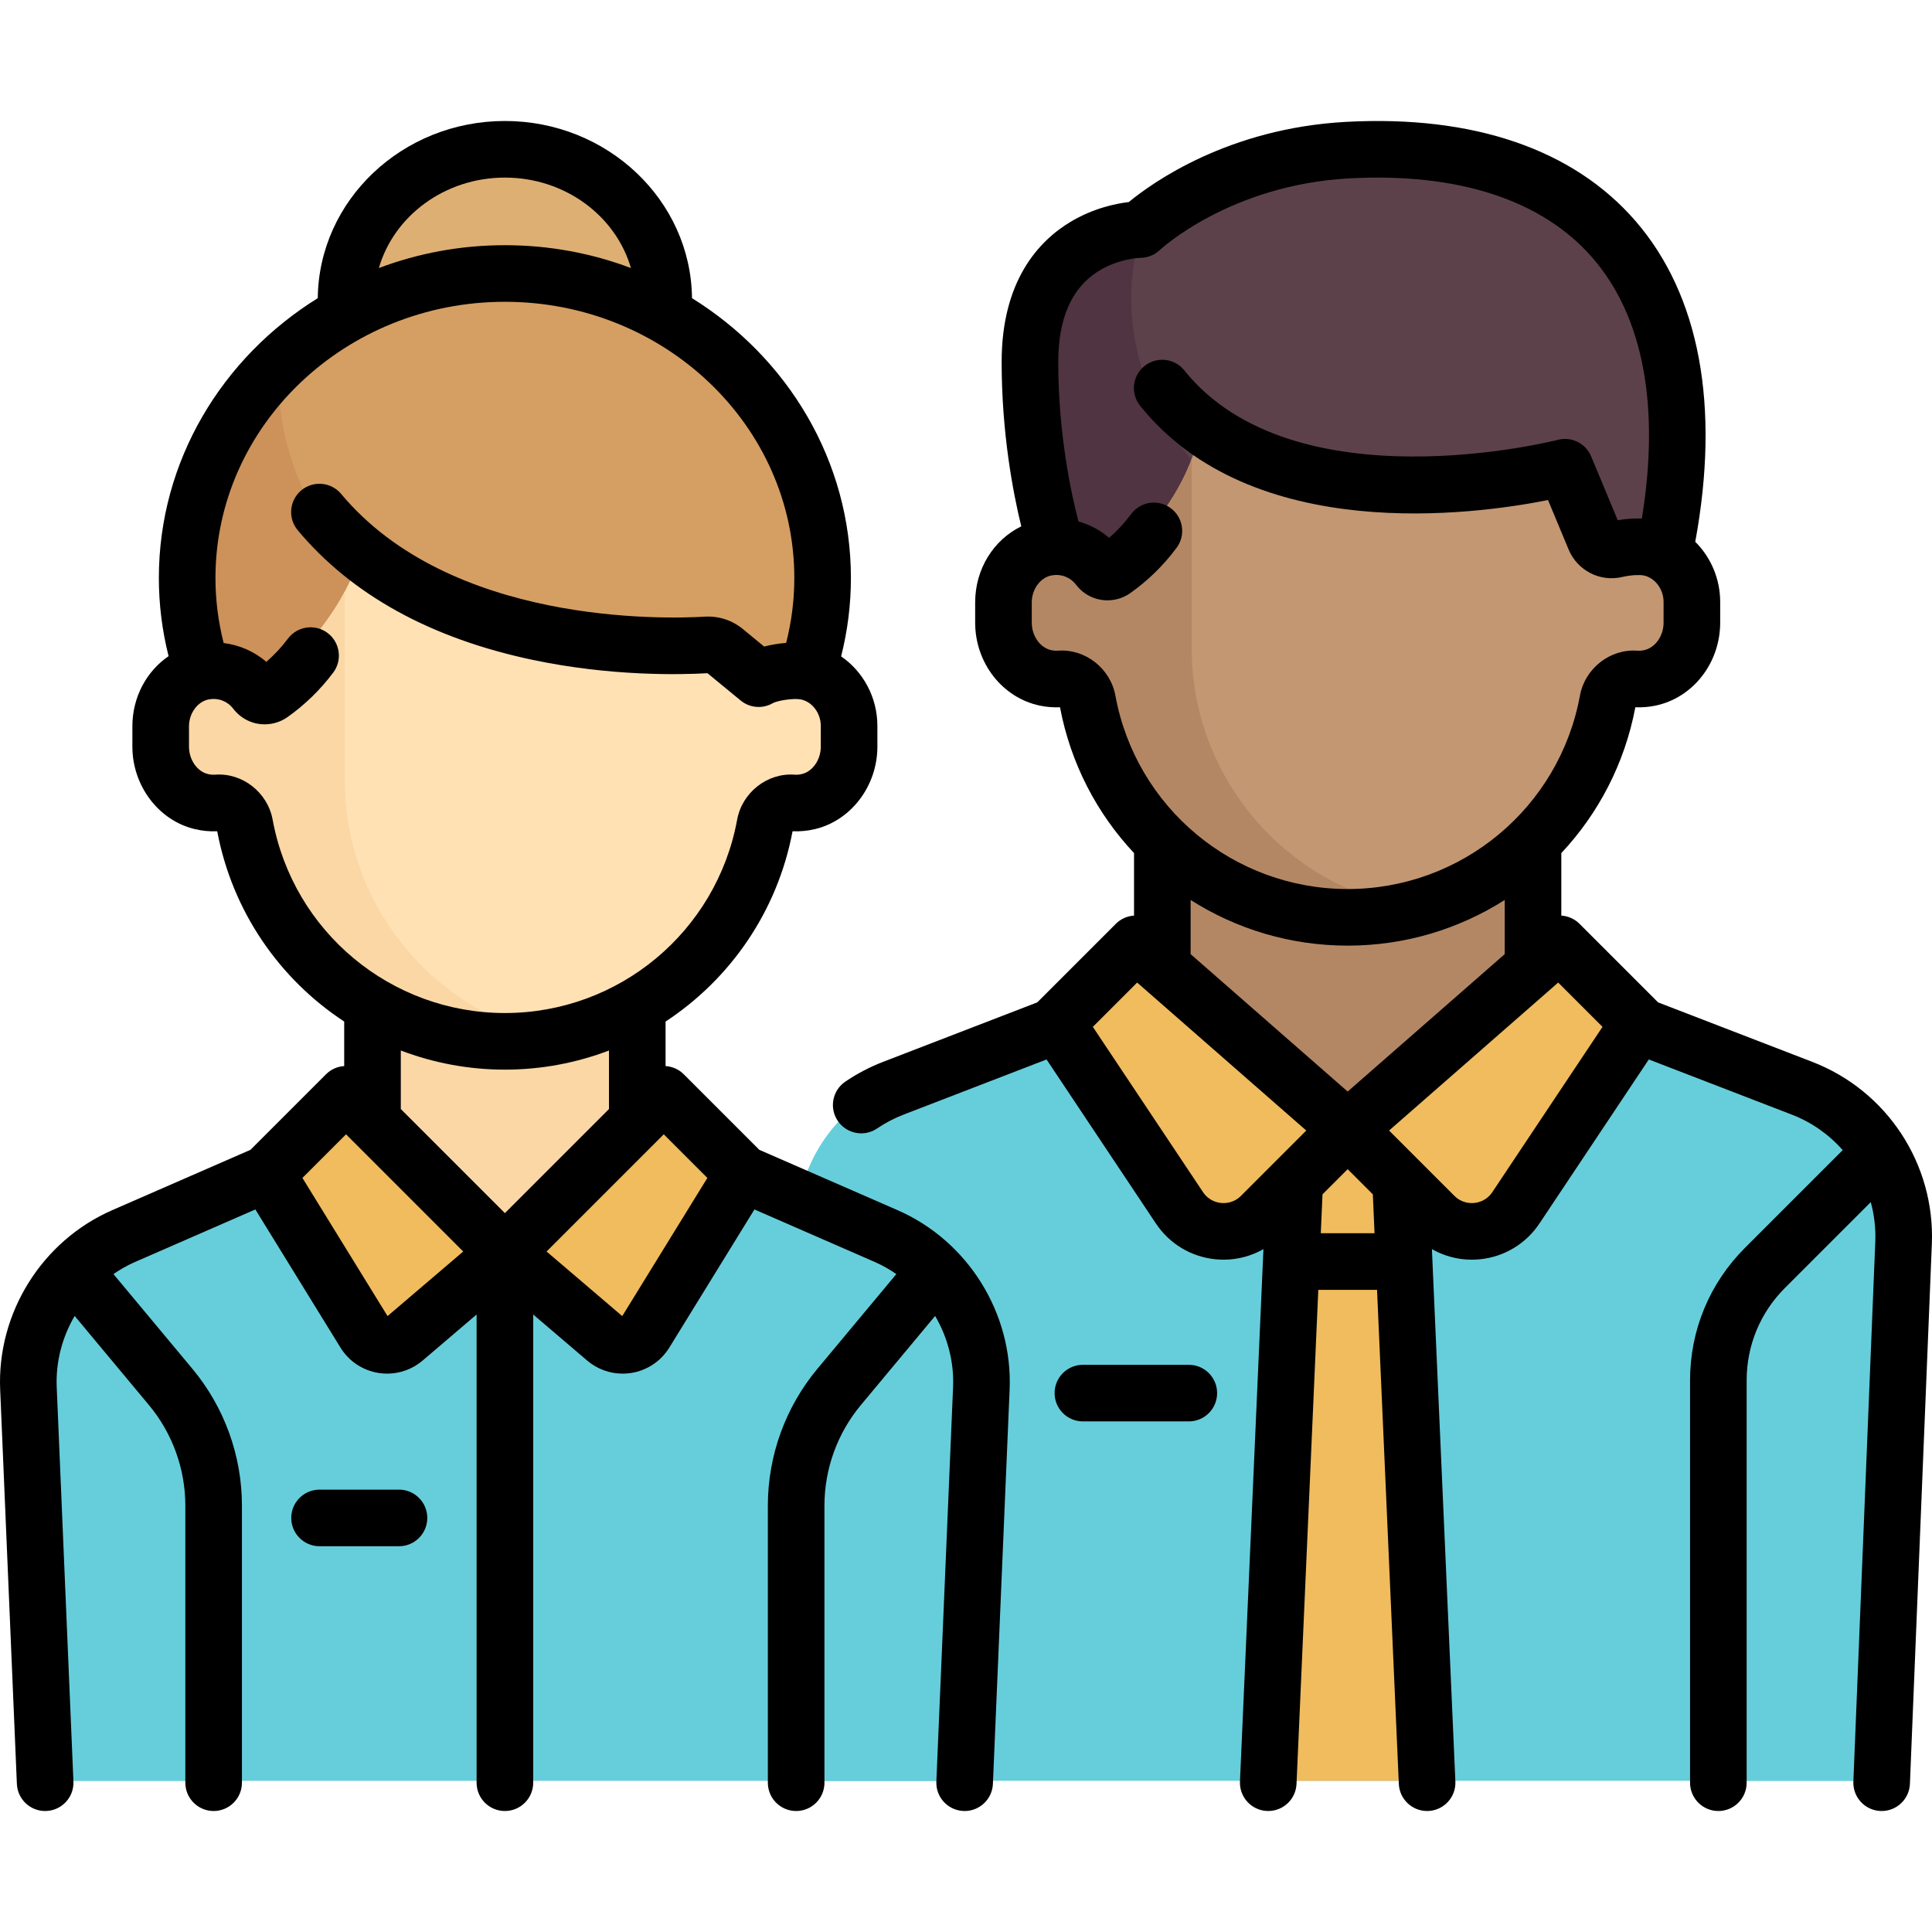
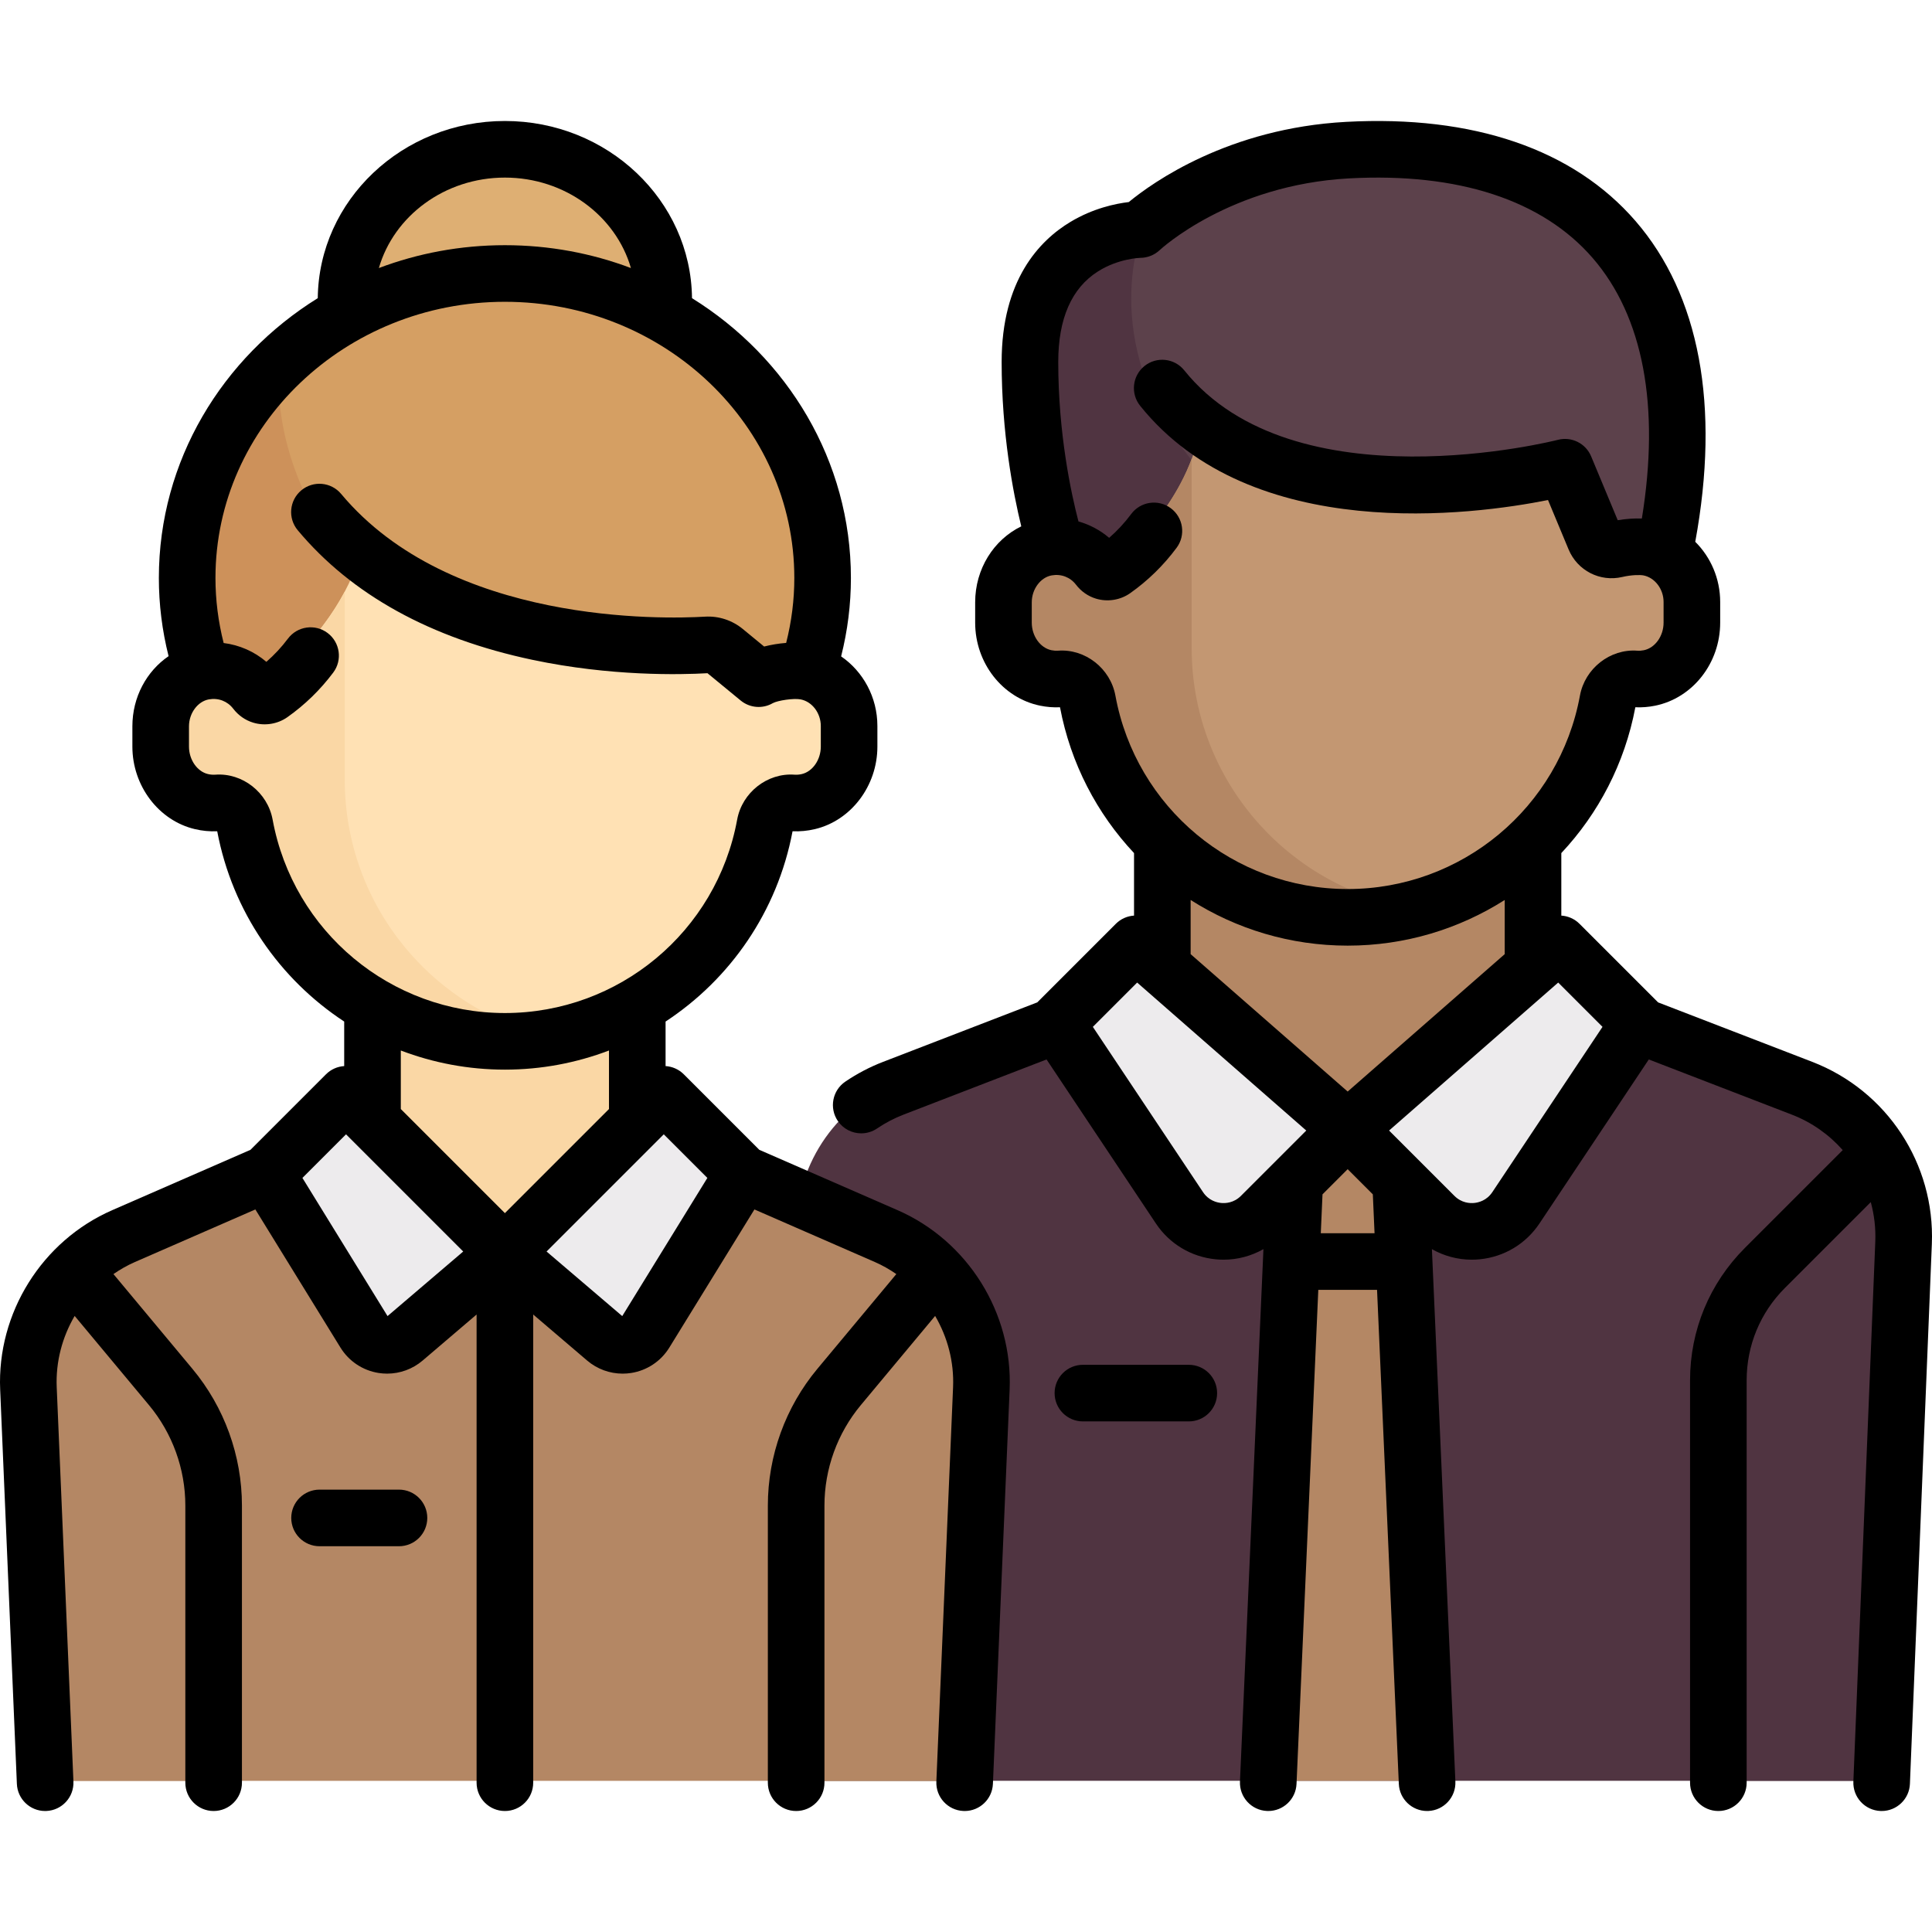
- <svg xmlns="http://www.w3.org/2000/svg" xml:space="preserve" style="enable-background:new 0 0 511.998 511.998;" viewBox="0 0 511.998 511.998" y="0px" x="0px" id="Capa_1" version="1.1">
+ <svg xmlns="http://www.w3.org/2000/svg" version="1.1" id="Capa_1" x="0px" y="0px" viewBox="0 0 511.998 511.998" style="enable-background:new 0 0 511.998 511.998;" xml:space="preserve">
  <defs id="defs2032" />
-   <path id="path1941" d="M477.765,286.704l-43.272-17.024H280.894l-43.272,17.024c-16.592,6.528-27.234,22.843-26.52,40.658  l5.79,144.57h281.604l5.79-144.57C504.999,309.547,494.357,293.232,477.765,286.704z" style="fill:#66cedb;fill-opacity:1" />
-   <rect id="rect1943" height="83.78" width="97.75" style="fill:#B48764;" y="213.609" x="308.82" />
-   <path id="path1945" d="M357.693,39.281c-34.858,1.884-54.69,20.945-54.69,20.945s-29.091,0-29.091,34.909  c0,27.927,6.982,55.635,6.982,55.635h160.581C455.438,73.971,422.275,35.791,357.693,39.281z" style="fill:#5C414B;" />
-   <path id="path1947" d="M315.803,121.959c-25.648-32.067-12.8-61.732-12.8-61.732s-29.091,0-29.091,34.909  c0,27.927,6.982,55.635,6.982,55.635h34.909V121.959z" style="fill:#503441;" />
-   <path id="path1949" d="M434.493,143.789h-6.982l-13.695-16.55c-62.835,13.091-95.763-14.046-95.763-14.046  c-3.436,21.728-24.479,38.094-24.479,38.094l-12.917-7.499c-0.004,0-0.007,0.002-0.011,0.002c-0.761,0.014-1.538,0.094-2.33,0.246  c-6.801,1.308-11.386,7.807-11.386,14.732v5.056c0,6.82,4.483,13.212,11.164,14.584c1.333,0.274,2.631,0.345,3.878,0.245  c3.434-0.275,6.489,2.192,7.103,5.583c5.898,32.577,34.34,57.297,68.618,57.297c34.245,0,62.666-24.673,68.602-57.204  c0.602-3.299,3.45-5.702,6.759-5.632h1.439c7.712,0,13.964-6.252,13.964-13.964v-6.982  C448.457,150.041,442.205,143.789,434.493,143.789z" style="fill:#C39772;" />
-   <path id="path1951" d="M467.708,334.211l30.376-30.376c4.238,6.914,6.543,15.032,6.202,23.528l-5.79,144.57h-43.057V363.831  C455.439,352.721,459.852,342.066,467.708,334.211z" style="fill:#66cedb;fill-opacity:1" />
+   <path style="fill:#503441;fill-opacity:1" d="M477.765,286.704l-43.272-17.024H280.894l-43.272,17.024c-16.592,6.528-27.234,22.843-26.52,40.658  l5.79,144.57h281.604l5.79-144.57C504.999,309.547,494.357,293.232,477.765,286.704z" id="path1941" />
+   <rect x="308.82" y="213.609" style="fill:#B48764;" width="97.75" height="83.78" id="rect1943" />
+   <path style="fill:#5C414B;" d="M357.693,39.281c-34.858,1.884-54.69,20.945-54.69,20.945s-29.091,0-29.091,34.909  c0,27.927,6.982,55.635,6.982,55.635h160.581C455.438,73.971,422.275,35.791,357.693,39.281z" id="path1945" />
+   <path style="fill:#503441;" d="M315.803,121.959c-25.648-32.067-12.8-61.732-12.8-61.732s-29.091,0-29.091,34.909  c0,27.927,6.982,55.635,6.982,55.635h34.909V121.959z" id="path1947" />
+   <path style="fill:#C39772;" d="M434.493,143.789h-6.982l-13.695-16.55c-62.835,13.091-95.763-14.046-95.763-14.046  c-3.436,21.728-24.479,38.094-24.479,38.094l-12.917-7.499c-0.004,0-0.007,0.002-0.011,0.002c-0.761,0.014-1.538,0.094-2.33,0.246  c-6.801,1.308-11.386,7.807-11.386,14.732v5.056c0,6.82,4.483,13.212,11.164,14.584c1.333,0.274,2.631,0.345,3.878,0.245  c3.434-0.275,6.489,2.192,7.103,5.583c5.898,32.577,34.34,57.297,68.618,57.297c34.245,0,62.666-24.673,68.602-57.204  c0.602-3.299,3.45-5.702,6.759-5.632h1.439c7.712,0,13.964-6.252,13.964-13.964v-6.982  C448.457,150.041,442.205,143.789,434.493,143.789z" id="path1949" />
+   <path style="fill:#503441;fill-opacity:1" d="M467.708,334.211l30.376-30.376c4.238,6.914,6.543,15.032,6.202,23.528l-5.79,144.57h-43.057V363.831  C455.439,352.721,459.852,342.066,467.708,334.211z" id="path1951" />
  <g id="g2599">
-     <polygon style="fill:#f0bc5e;fill-opacity:1" points="370.679,297.707 342.612,297.707 335.594,471.933 377.696,471.933 " id="polygon1953" />
-     <polygon style="fill:#f0bc5e;fill-opacity:1" points="372.207,335.659 370.679,297.707 342.612,297.707 341.084,335.659 " id="polygon1955" />
+     <polygon id="polygon1953" points="370.679,297.707 342.612,297.707 335.594,471.933 377.696,471.933 " style="fill:#b48764;fill-opacity:1" />
+     <polygon id="polygon1955" points="372.207,335.659 370.679,297.707 342.612,297.707 341.084,335.659 " style="fill:#b48764;fill-opacity:1" />
  </g>
  <g id="g1961">
-     <g style="fill:#f0bc5e;fill-opacity:1" id="g2607">
-       <path style="fill:#f0bc5e;fill-opacity:1" d="M357.693,297.607l-55.854-48.872l-20.945,20.945l32.443,48.664   c4.888,7.332,15.261,8.359,21.492,2.128L357.693,297.607z" id="path1957" />
-       <path style="fill:#f0bc5e;fill-opacity:1" d="M357.693,297.607l55.854-48.872l20.945,20.945l-32.443,48.664   c-4.888,7.332-15.261,8.359-21.492,2.128L357.693,297.607z" id="path1959" />
+     <g id="g2607" style="fill:#f0bc5e;fill-opacity:1">
+       <path id="path1957" d="M357.693,297.607l-55.854-48.872l-20.945,20.945l32.443,48.664   c4.888,7.332,15.261,8.359,21.492,2.128L357.693,297.607z" style="fill:#edebed;fill-opacity:1" />
+       <path id="path1959" d="M357.693,297.607l55.854-48.872l20.945,20.945l-32.443,48.664   c-4.888,7.332-15.261,8.359-21.492,2.128L357.693,297.607z" style="fill:#edebed;fill-opacity:1" />
    </g>
  </g>
-   <path id="path1963" d="M371.536,240.112c-31.806-6.515-55.733-34.662-55.733-68.396v-50.121  c-6.459,17.405-22.228,29.693-22.228,29.693l-12.918-7.498c-0.004,0-0.007,0.002-0.011,0.002c-0.761,0.014-1.538,0.094-2.33,0.246  c-6.801,1.308-11.385,7.807-11.385,14.732v5.056c0,6.82,4.482,13.212,11.163,14.585c1.333,0.273,2.63,0.345,3.878,0.245  c3.434-0.275,6.489,2.192,7.103,5.583c5.899,32.577,34.341,57.296,68.619,57.296C362.439,241.534,367.058,241.016,371.536,240.112z" style="fill:#B48764;" />
-   <path id="path1965" d="M233.792,327.794l-37.667-16.442H70.379l-37.667,16.442c-15.857,6.922-25.827,22.88-25.094,40.166  l4.407,103.973H254.48l4.407-103.973C259.619,350.674,249.649,334.716,233.792,327.794z" style="fill:#66cedb;fill-opacity:1" />
-   <rect id="rect1967" height="69.818" width="69.818" style="fill:#FAD7A5;" y="262.479" x="98.34" />
-   <circle id="circle1969" r="41.891" cy="80.953" cx="133.25" style="fill:#DEAF73;" />
-   <ellipse id="ellipse1971" ry="80.29" rx="83.78" cy="154.259" cx="133.25" style="fill:#D59F63;" />
-   <path id="path1973" d="M105.325,164.734C77.398,136.807,73.223,112.73,73.883,97.62  c-15.083,14.52-24.412,34.534-24.412,56.641c0,15.142,4.391,29.283,12.003,41.351L105.325,164.734z" style="fill:#CD915A;" />
-   <path id="path1975" d="M212.857,178.989c-0.559-0.182-4.003-0.291-4.003-0.291c-3.704,0-7.255-1.471-9.874-4.09  l-9.615-7.288c0,0-49.433,10.354-94.19-19.372c-4.342,12.692-12.024,22.378-25.718,35.071l-13.241-4.321  c-0.004,0-0.007,0.002-0.011,0.002c-0.765,0.014-1.547,0.095-2.343,0.249c-6.795,1.313-11.373,7.809-11.373,14.73v5.058  c0,6.817,4.48,13.207,11.158,14.581c1.337,0.275,2.64,0.347,3.891,0.246c3.43-0.277,6.482,2.19,7.095,5.577  c5.895,32.58,34.339,57.303,68.619,57.303c34.215,0,62.617-24.63,68.586-57.118c0.628-3.415,3.674-6.05,7.132-5.734  c1.463,0.134,2.989,0.037,4.543-0.332c6.506-1.547,10.741-7.922,10.579-14.608c-0.077-3.17-0.077-6.274-0.077-6.274  C224.015,185.805,219.106,181.018,212.857,178.989z" style="fill:#FFE1B4;" />
-   <g style="fill:#66cedb;fill-opacity:1" id="g1981">
-     <path id="path1977" d="M45.124,367.576l-25.51-30.612c-7.931,8.109-12.497,19.205-11.997,30.996l4.407,103.973h44.428   v-73.069C56.452,387.431,52.444,376.359,45.124,367.576z" style="fill:#66cedb;fill-opacity:1" />
-     <path id="path1979" d="M221.38,367.576l25.51-30.612c7.931,8.109,12.497,19.205,11.997,30.996l-4.407,103.973h-44.428   v-73.069C210.052,387.431,214.06,376.359,221.38,367.576z" style="fill:#66cedb;fill-opacity:1" />
+   <path style="fill:#B48764;" d="M371.536,240.112c-31.806-6.515-55.733-34.662-55.733-68.396v-50.121  c-6.459,17.405-22.228,29.693-22.228,29.693l-12.918-7.498c-0.004,0-0.007,0.002-0.011,0.002c-0.761,0.014-1.538,0.094-2.33,0.246  c-6.801,1.308-11.385,7.807-11.385,14.732v5.056c0,6.82,4.482,13.212,11.163,14.585c1.333,0.273,2.63,0.345,3.878,0.245  c3.434-0.275,6.489,2.192,7.103,5.583c5.899,32.577,34.341,57.296,68.619,57.296C362.439,241.534,367.058,241.016,371.536,240.112z" id="path1963" />
+   <path style="fill:#b48764;fill-opacity:1" d="M233.792,327.794l-37.667-16.442H70.379l-37.667,16.442c-15.857,6.922-25.827,22.88-25.094,40.166  l4.407,103.973H254.48l4.407-103.973C259.619,350.674,249.649,334.716,233.792,327.794z" id="path1965" />
+   <rect x="98.34" y="262.479" style="fill:#FAD7A5;" width="69.818" height="69.818" id="rect1967" />
+   <circle style="fill:#DEAF73;" cx="133.25" cy="80.953" r="41.891" id="circle1969" />
+   <ellipse style="fill:#D59F63;" cx="133.25" cy="154.259" rx="83.78" ry="80.29" id="ellipse1971" />
+   <path style="fill:#CD915A;" d="M105.325,164.734C77.398,136.807,73.223,112.73,73.883,97.62  c-15.083,14.52-24.412,34.534-24.412,56.641c0,15.142,4.391,29.283,12.003,41.351L105.325,164.734z" id="path1973" />
+   <path style="fill:#FFE1B4;" d="M212.857,178.989c-0.559-0.182-4.003-0.291-4.003-0.291c-3.704,0-7.255-1.471-9.874-4.09  l-9.615-7.288c0,0-49.433,10.354-94.19-19.372c-4.342,12.692-12.024,22.378-25.718,35.071l-13.241-4.321  c-0.004,0-0.007,0.002-0.011,0.002c-0.765,0.014-1.547,0.095-2.343,0.249c-6.795,1.313-11.373,7.809-11.373,14.73v5.058  c0,6.817,4.48,13.207,11.158,14.581c1.337,0.275,2.64,0.347,3.891,0.246c3.43-0.277,6.482,2.19,7.095,5.577  c5.895,32.58,34.339,57.303,68.619,57.303c34.215,0,62.617-24.63,68.586-57.118c0.628-3.415,3.674-6.05,7.132-5.734  c1.463,0.134,2.989,0.037,4.543-0.332c6.506-1.547,10.741-7.922,10.579-14.608c-0.077-3.17-0.077-6.274-0.077-6.274  C224.015,185.805,219.106,181.018,212.857,178.989z" id="path1975" />
+   <g id="g1981" style="fill:#66cedb;fill-opacity:1">
+     <path style="fill:#b48764;fill-opacity:1" d="M45.124,367.576l-25.51-30.612c-7.931,8.109-12.497,19.205-11.997,30.996l4.407,103.973h44.428   v-73.069C56.452,387.431,52.444,376.359,45.124,367.576z" id="path1977" />
+     <path style="fill:#b48764;fill-opacity:1" d="M221.38,367.576l25.51-30.612c7.931,8.109,12.497,19.205,11.997,30.996l-4.407,103.973h-44.428   v-73.069C210.052,387.431,214.06,376.359,221.38,367.576z" id="path1979" />
  </g>
-   <path id="path1983" d="M91.361,206.625v-49.857c-4.634,8.764-11.545,16.649-21.903,26.25l-13.241-4.321  c-0.004,0-0.008,0.002-0.012,0.002c-0.765,0.014-1.546,0.095-2.343,0.249c-6.795,1.313-11.372,7.809-11.372,14.73v5.058  c0,6.817,4.48,13.207,11.157,14.581c1.338,0.275,2.64,0.347,3.892,0.246c3.43-0.278,6.482,2.19,7.095,5.577  c5.895,32.58,34.339,57.303,68.619,57.303c4.747,0,9.365-0.519,13.844-1.422C115.288,268.506,91.361,240.36,91.361,206.625z" style="fill:#FAD7A5;" />
-   <g style="fill:#66cedb;fill-opacity:1" id="g1989">
-     <g style="fill:#f0bc5e;fill-opacity:1" id="g2603">
-       <path style="fill:#f0bc5e;fill-opacity:1" d="M131.296,331.597l-42.101-42.101l-21.05,21.05l25.963,42.143c2.258,3.665,7.254,4.452,10.529,1.657   L131.296,331.597z" id="path1985" />
-       <path style="fill:#f0bc5e;fill-opacity:1" d="M131.296,331.597l42.101-42.101l21.05,21.05l-25.963,42.143c-2.258,3.665-7.254,4.452-10.529,1.657   L131.296,331.597z" id="path1987" />
+   <path style="fill:#FAD7A5;" d="M91.361,206.625v-49.857c-4.634,8.764-11.545,16.649-21.903,26.25l-13.241-4.321  c-0.004,0-0.008,0.002-0.012,0.002c-0.765,0.014-1.546,0.095-2.343,0.249c-6.795,1.313-11.372,7.809-11.372,14.73v5.058  c0,6.817,4.48,13.207,11.157,14.581c1.338,0.275,2.64,0.347,3.892,0.246c3.43-0.278,6.482,2.19,7.095,5.577  c5.895,32.58,34.339,57.303,68.619,57.303c4.747,0,9.365-0.519,13.844-1.422C115.288,268.506,91.361,240.36,91.361,206.625z" id="path1983" />
+   <g id="g1989" style="fill:#66cedb;fill-opacity:1">
+     <g id="g2603" style="fill:#f0bc5e;fill-opacity:1">
+       <path id="path1985" d="M131.296,331.597l-42.101-42.101l-21.05,21.05l25.963,42.143c2.258,3.665,7.254,4.452,10.529,1.657   L131.296,331.597z" style="fill:#edebed;fill-opacity:1" />
+       <path id="path1987" d="M131.296,331.597l42.101-42.101l21.05,21.05l-25.963,42.143c-2.258,3.665-7.254,4.452-10.529,1.657   L131.296,331.597z" style="fill:#edebed;fill-opacity:1" />
    </g>
  </g>
-   <path id="path1991" d="M315.046,361.686h-28.067c-4.142,0-7.5,3.358-7.5,7.5c0,4.143,3.358,7.5,7.5,7.5h28.067c4.142,0,7.5-3.357,7.5-7.5  C322.546,365.044,319.188,361.686,315.046,361.686z" />
-   <path id="path1993" d="M480.248,281.394l-40.841-15.753l-20.823-20.823c-1.337-1.337-3.06-2.061-4.82-2.174v-16.569  c9.814-10.464,16.8-23.715,19.619-38.643c1.75,0.079,3.517-0.062,5.26-0.418c9.979-2.043,17.222-11.302,17.222-22.014v-5.469  c0-6.197-2.513-11.885-6.605-15.952c6.623-36.02,1.168-65.374-15.846-85.021c-16.457-19.003-42.971-28.086-76.672-26.263  c-31.136,1.683-51.236,16.009-57.604,21.25c-3.486,0.414-9.424,1.638-15.434,5.244c-8.33,4.998-18.259,15.497-18.259,37.13  c0,18.872,3.016,34.628,5.2,43.567c-7.32,3.566-12.217,11.294-12.217,20.129v5.384c0,10.712,7.243,19.971,17.222,22.014  c1.743,0.357,3.511,0.497,5.26,0.418c2.819,14.928,9.806,28.179,19.619,38.643v16.569c-1.76,0.113-3.484,0.837-4.82,2.174  l-20.823,20.823l-40.841,15.753c-3.533,1.362-6.908,3.129-10.03,5.25c-3.426,2.328-4.316,6.992-1.989,10.418  c1.451,2.136,3.81,3.286,6.21,3.286c1.451,0,2.917-0.421,4.208-1.297c2.177-1.479,4.532-2.711,6.999-3.663l37.903-14.62  l28.98,43.471c3.592,5.389,9.35,8.846,15.795,9.484c0.717,0.071,1.434,0.106,2.146,0.106c3.731,0,7.351-0.981,10.555-2.794  l-6.219,141.068c-0.183,4.138,3.024,7.641,7.163,7.823c0.112,0.005,0.224,0.007,0.336,0.007c3.99,0,7.31-3.145,7.487-7.17  l5.772-130.941h15.57l5.772,130.941c0.177,4.026,3.497,7.17,7.487,7.17c0.112,0,0.224-0.002,0.336-0.007  c4.138-0.182,7.345-3.685,7.163-7.823l-6.219-141.068c3.204,1.813,6.823,2.794,10.555,2.794c0.712,0,1.429-0.035,2.146-0.106  c6.445-0.638,12.202-4.095,15.795-9.484l28.98-43.471l37.903,14.62c5.316,2.05,9.892,5.321,13.49,9.402l-25.931,25.931  c-9.369,9.369-14.528,21.825-14.528,35.073v106.64c0,4.142,3.358,7.5,7.5,7.5s7.5-3.358,7.5-7.5v-106.64  c0-9.241,3.599-17.931,10.134-24.466l22.758-22.758c0.914,3.353,1.341,6.878,1.197,10.482l-5.809,143.078  c-0.168,4.139,3.051,7.63,7.189,7.799c0.104,0.004,0.207,0.006,0.31,0.006c4.001,0,7.325-3.161,7.488-7.195l5.811-143.082  C512.809,308.433,500.066,289.038,480.248,281.394z M357.146,289.272l-41.617-36.415v-14.354c12.1,7.695,26.416,12.1,41.617,12.1  s29.518-4.405,41.618-12.1v14.354L357.146,289.272z M280.404,172.437c-0.569,0.041-1.155,0.001-1.745-0.119  c-2.982-0.61-5.231-3.757-5.231-7.318v-5.386c0-3.479,2.325-6.613,5.292-7.134c2.504-0.44,4.902,0.479,6.419,2.458  c1.377,1.795,3.214,3.079,5.311,3.711c3.072,0.928,6.459,0.383,9.063-1.455c4.69-3.311,8.828-7.356,12.299-12.024  c2.472-3.324,1.78-8.022-1.543-10.493c-3.325-2.472-8.022-1.781-10.494,1.543c-1.731,2.328-3.687,4.441-5.84,6.311  c-2.378-2.034-5.156-3.504-8.133-4.343c-1.927-7.382-5.357-23.197-5.357-42.271c0-11.487,3.541-19.558,10.524-23.988  c5.449-3.457,11.216-3.595,11.212-3.596c1.917,0,3.783-0.755,5.175-2.072c0.183-0.172,18.62-17.282,50.194-18.989  c28.902-1.56,51.214,5.736,64.523,21.104c13.414,15.49,17.881,39.271,13.035,69.036c-2.009-0.071-4.208,0.081-6.397,0.446  l-7.046-16.922c-1.438-3.452-5.204-5.316-8.822-4.373c-0.697,0.182-69.958,17.74-98.999-18.416  c-2.593-3.229-7.313-3.745-10.544-1.151c-3.229,2.594-3.745,7.314-1.15,10.544c29.656,36.922,88.5,28.89,108.088,24.973  l5.449,13.085c2.343,5.625,8.337,8.697,14.245,7.304c2.425-0.571,4.742-0.584,5.612-0.412c3.033,0.604,5.32,3.629,5.32,7.039v5.47  c0,3.562-2.249,6.708-5.231,7.318c-0.589,0.121-1.178,0.161-1.745,0.119c-7.196-0.524-13.864,4.7-15.188,11.903  c-5.456,29.704-31.343,51.264-61.554,51.264c-30.211,0-56.098-21.56-61.554-51.264C294.269,177.138,287.601,171.904,280.404,172.437  z M323.6,318.796c-1.149-0.113-3.3-0.639-4.792-2.877l-29.195-43.792l11.741-11.741l44.82,39.218l-17.311,17.311  C326.961,318.817,324.75,318.91,323.6,318.796z M350.022,326.823l0.454-10.309l6.669-6.669l6.669,6.669l0.454,10.308  L350.022,326.823L350.022,326.823z M395.486,315.919c-1.493,2.239-3.644,2.764-4.792,2.877c-1.151,0.114-3.362,0.021-5.264-1.882  l-17.311-17.311l44.82-39.218l11.741,11.741L395.486,315.919z" />
-   <path id="path1995" d="M237.845,320.699l-36.622-15.985l-20.019-20.019c-1.341-1.342-3.065-2.062-4.82-2.174v-11.799  c17.109-11.243,29.629-29.124,33.652-50.431c1.97,0.088,3.959-0.101,5.919-0.564c9.597-2.271,16.562-11.468,16.562-21.868v-5.468  c0-7.598-3.77-14.433-9.611-18.443c1.718-6.806,2.594-13.769,2.594-20.778c0-31.072-16.796-58.44-42.113-74.154  c-0.27-25.933-22.405-46.953-49.588-46.953s-49.318,21.02-49.588,46.953C58.895,94.73,42.099,122.099,42.099,153.17  c0,6.988,0.87,13.931,2.578,20.718c-5.838,3.99-9.595,10.857-9.595,18.585v5.386c0,10.4,6.965,19.597,16.562,21.868  c1.96,0.464,3.948,0.652,5.919,0.564c4.023,21.307,16.544,39.188,33.653,50.431v11.799c-1.755,0.112-3.479,0.832-4.82,2.174  l-20.019,20.019l-36.621,15.985c-18.633,8.134-30.573,27.246-29.712,47.559l4.429,104.493c0.171,4.03,3.492,7.183,7.488,7.183  c0.107,0,0.215-0.002,0.323-0.007c4.139-0.175,7.351-3.672,7.176-7.811l-4.43-104.494c-0.285-6.733,1.465-13.266,4.755-18.889  l19.685,23.622c6.221,7.465,9.646,16.927,9.646,26.643v73.436c0,4.142,3.358,7.5,7.5,7.5s7.5-3.358,7.5-7.5v-73.436  c0-13.218-4.661-26.09-13.123-36.245L30.066,337.64c1.779-1.226,3.67-2.312,5.691-3.194l31.916-13.932l22.554,36.609  c2.227,3.615,5.909,6.066,10.103,6.726c0.754,0.119,1.51,0.177,2.263,0.177c3.429,0,6.769-1.215,9.417-3.475l14.292-12.195v124.077  c0,4.142,3.358,7.5,7.5,7.5s7.5-3.358,7.5-7.5V348.358l14.291,12.195c2.648,2.26,5.988,3.475,9.417,3.475  c0.752,0,1.509-0.059,2.263-0.177c4.194-0.66,7.876-3.111,10.103-6.726l22.554-36.61l31.916,13.932  c2.02,0.882,3.912,1.968,5.691,3.194l-20.927,25.113c-8.462,10.154-13.123,23.027-13.123,36.245v73.436c0,4.142,3.358,7.5,7.5,7.5  s7.5-3.358,7.5-7.5v-73.436c0-9.716,3.426-19.178,9.646-26.643l19.685-23.622c3.29,5.623,5.04,12.156,4.755,18.889l-4.429,104.494  c-0.175,4.138,3.037,7.635,7.176,7.811c0.108,0.005,0.215,0.007,0.323,0.007c3.996,0,7.317-3.152,7.488-7.183l4.429-104.493  C268.42,347.946,256.479,328.833,237.845,320.699z M133.801,47.063c15.956,0,29.418,10.179,33.399,23.971  c-10.354-3.908-21.62-6.057-33.399-6.057s-23.045,2.149-33.399,6.057C104.383,57.242,117.844,47.063,133.801,47.063z M72.246,217.2  c-1.322-7.203-8.001-12.435-15.187-11.903c-0.637,0.045-1.295-0.009-1.959-0.167c-2.86-0.677-5.017-3.803-5.017-7.271v-5.386  c0-3.479,2.325-6.613,5.292-7.134c2.504-0.44,4.901,0.48,6.417,2.457c1.377,1.796,3.214,3.08,5.313,3.714  c3.071,0.928,6.46,0.383,9.062-1.456c4.619-3.26,8.703-7.234,12.139-11.81c2.487-3.312,1.818-8.014-1.494-10.5  c-3.313-2.487-8.014-1.818-10.501,1.494c-1.701,2.265-3.616,4.324-5.722,6.153c-3.209-2.744-7.144-4.462-11.318-4.983  c-1.437-5.649-2.172-11.426-2.172-17.237c0-40.358,34.408-73.193,76.702-73.193c42.293,0,76.701,32.834,76.701,73.193  c0,5.8-0.731,11.565-2.163,17.204c-1.974,0.157-3.98,0.48-5.837,0.962l-5.638-4.636c-2.833-2.33-6.399-3.496-10.008-3.281  c-11.024,0.651-67.482,2.142-96.448-32.524c-2.656-3.178-7.385-3.602-10.564-0.946s-3.602,7.386-0.946,10.564  c14.286,17.097,35.239,28.658,62.276,34.362c20.701,4.367,39.103,3.943,46.313,3.532l8.796,7.233  c2.421,1.991,5.816,2.272,8.527,0.694c1.272-0.693,5.532-1.355,7.391-0.984c3.033,0.603,5.319,3.629,5.319,7.04v5.468  c0,3.469-2.157,6.595-5.017,7.271c-0.663,0.157-1.322,0.214-1.959,0.166c-7.182-0.522-13.865,4.701-15.188,11.903  c-5.456,29.705-31.343,51.265-61.554,51.265C103.59,268.464,77.702,246.904,72.246,217.2z M133.801,283.464  c9.668,0,18.973-1.795,27.584-5.072v15.515l-27.584,27.584l-27.584-27.584v-15.516C114.828,281.669,124.133,283.464,133.801,283.464  z M102.702,348.776L80.144,312.16L91.7,300.604l31.058,31.058L102.702,348.776z M164.9,348.776l-20.056-17.114l31.058-31.058  l11.556,11.556L164.9,348.776z" />
-   <path id="path1997" d="M105.734,394.766h-21.05c-4.142,0-7.5,3.358-7.5,7.5s3.358,7.5,7.5,7.5h21.05c4.142,0,7.5-3.358,7.5-7.5  S109.876,394.766,105.734,394.766z" />
+   <path d="M315.046,361.686h-28.067c-4.142,0-7.5,3.358-7.5,7.5c0,4.143,3.358,7.5,7.5,7.5h28.067c4.142,0,7.5-3.357,7.5-7.5  C322.546,365.044,319.188,361.686,315.046,361.686z" id="path1991" />
+   <path d="M480.248,281.394l-40.841-15.753l-20.823-20.823c-1.337-1.337-3.06-2.061-4.82-2.174v-16.569  c9.814-10.464,16.8-23.715,19.619-38.643c1.75,0.079,3.517-0.062,5.26-0.418c9.979-2.043,17.222-11.302,17.222-22.014v-5.469  c0-6.197-2.513-11.885-6.605-15.952c6.623-36.02,1.168-65.374-15.846-85.021c-16.457-19.003-42.971-28.086-76.672-26.263  c-31.136,1.683-51.236,16.009-57.604,21.25c-3.486,0.414-9.424,1.638-15.434,5.244c-8.33,4.998-18.259,15.497-18.259,37.13  c0,18.872,3.016,34.628,5.2,43.567c-7.32,3.566-12.217,11.294-12.217,20.129v5.384c0,10.712,7.243,19.971,17.222,22.014  c1.743,0.357,3.511,0.497,5.26,0.418c2.819,14.928,9.806,28.179,19.619,38.643v16.569c-1.76,0.113-3.484,0.837-4.82,2.174  l-20.823,20.823l-40.841,15.753c-3.533,1.362-6.908,3.129-10.03,5.25c-3.426,2.328-4.316,6.992-1.989,10.418  c1.451,2.136,3.81,3.286,6.21,3.286c1.451,0,2.917-0.421,4.208-1.297c2.177-1.479,4.532-2.711,6.999-3.663l37.903-14.62  l28.98,43.471c3.592,5.389,9.35,8.846,15.795,9.484c0.717,0.071,1.434,0.106,2.146,0.106c3.731,0,7.351-0.981,10.555-2.794  l-6.219,141.068c-0.183,4.138,3.024,7.641,7.163,7.823c0.112,0.005,0.224,0.007,0.336,0.007c3.99,0,7.31-3.145,7.487-7.17  l5.772-130.941h15.57l5.772,130.941c0.177,4.026,3.497,7.17,7.487,7.17c0.112,0,0.224-0.002,0.336-0.007  c4.138-0.182,7.345-3.685,7.163-7.823l-6.219-141.068c3.204,1.813,6.823,2.794,10.555,2.794c0.712,0,1.429-0.035,2.146-0.106  c6.445-0.638,12.202-4.095,15.795-9.484l28.98-43.471l37.903,14.62c5.316,2.05,9.892,5.321,13.49,9.402l-25.931,25.931  c-9.369,9.369-14.528,21.825-14.528,35.073v106.64c0,4.142,3.358,7.5,7.5,7.5s7.5-3.358,7.5-7.5v-106.64  c0-9.241,3.599-17.931,10.134-24.466l22.758-22.758c0.914,3.353,1.341,6.878,1.197,10.482l-5.809,143.078  c-0.168,4.139,3.051,7.63,7.189,7.799c0.104,0.004,0.207,0.006,0.31,0.006c4.001,0,7.325-3.161,7.488-7.195l5.811-143.082  C512.809,308.433,500.066,289.038,480.248,281.394z M357.146,289.272l-41.617-36.415v-14.354c12.1,7.695,26.416,12.1,41.617,12.1  s29.518-4.405,41.618-12.1v14.354L357.146,289.272z M280.404,172.437c-0.569,0.041-1.155,0.001-1.745-0.119  c-2.982-0.61-5.231-3.757-5.231-7.318v-5.386c0-3.479,2.325-6.613,5.292-7.134c2.504-0.44,4.902,0.479,6.419,2.458  c1.377,1.795,3.214,3.079,5.311,3.711c3.072,0.928,6.459,0.383,9.063-1.455c4.69-3.311,8.828-7.356,12.299-12.024  c2.472-3.324,1.78-8.022-1.543-10.493c-3.325-2.472-8.022-1.781-10.494,1.543c-1.731,2.328-3.687,4.441-5.84,6.311  c-2.378-2.034-5.156-3.504-8.133-4.343c-1.927-7.382-5.357-23.197-5.357-42.271c0-11.487,3.541-19.558,10.524-23.988  c5.449-3.457,11.216-3.595,11.212-3.596c1.917,0,3.783-0.755,5.175-2.072c0.183-0.172,18.62-17.282,50.194-18.989  c28.902-1.56,51.214,5.736,64.523,21.104c13.414,15.49,17.881,39.271,13.035,69.036c-2.009-0.071-4.208,0.081-6.397,0.446  l-7.046-16.922c-1.438-3.452-5.204-5.316-8.822-4.373c-0.697,0.182-69.958,17.74-98.999-18.416  c-2.593-3.229-7.313-3.745-10.544-1.151c-3.229,2.594-3.745,7.314-1.15,10.544c29.656,36.922,88.5,28.89,108.088,24.973  l5.449,13.085c2.343,5.625,8.337,8.697,14.245,7.304c2.425-0.571,4.742-0.584,5.612-0.412c3.033,0.604,5.32,3.629,5.32,7.039v5.47  c0,3.562-2.249,6.708-5.231,7.318c-0.589,0.121-1.178,0.161-1.745,0.119c-7.196-0.524-13.864,4.7-15.188,11.903  c-5.456,29.704-31.343,51.264-61.554,51.264c-30.211,0-56.098-21.56-61.554-51.264C294.269,177.138,287.601,171.904,280.404,172.437  z M323.6,318.796c-1.149-0.113-3.3-0.639-4.792-2.877l-29.195-43.792l11.741-11.741l44.82,39.218l-17.311,17.311  C326.961,318.817,324.75,318.91,323.6,318.796z M350.022,326.823l0.454-10.309l6.669-6.669l6.669,6.669l0.454,10.308  L350.022,326.823L350.022,326.823z M395.486,315.919c-1.493,2.239-3.644,2.764-4.792,2.877c-1.151,0.114-3.362,0.021-5.264-1.882  l-17.311-17.311l44.82-39.218l11.741,11.741L395.486,315.919z" id="path1993" />
+   <path d="M237.845,320.699l-36.622-15.985l-20.019-20.019c-1.341-1.342-3.065-2.062-4.82-2.174v-11.799  c17.109-11.243,29.629-29.124,33.652-50.431c1.97,0.088,3.959-0.101,5.919-0.564c9.597-2.271,16.562-11.468,16.562-21.868v-5.468  c0-7.598-3.77-14.433-9.611-18.443c1.718-6.806,2.594-13.769,2.594-20.778c0-31.072-16.796-58.44-42.113-74.154  c-0.27-25.933-22.405-46.953-49.588-46.953s-49.318,21.02-49.588,46.953C58.895,94.73,42.099,122.099,42.099,153.17  c0,6.988,0.87,13.931,2.578,20.718c-5.838,3.99-9.595,10.857-9.595,18.585v5.386c0,10.4,6.965,19.597,16.562,21.868  c1.96,0.464,3.948,0.652,5.919,0.564c4.023,21.307,16.544,39.188,33.653,50.431v11.799c-1.755,0.112-3.479,0.832-4.82,2.174  l-20.019,20.019l-36.621,15.985c-18.633,8.134-30.573,27.246-29.712,47.559l4.429,104.493c0.171,4.03,3.492,7.183,7.488,7.183  c0.107,0,0.215-0.002,0.323-0.007c4.139-0.175,7.351-3.672,7.176-7.811l-4.43-104.494c-0.285-6.733,1.465-13.266,4.755-18.889  l19.685,23.622c6.221,7.465,9.646,16.927,9.646,26.643v73.436c0,4.142,3.358,7.5,7.5,7.5s7.5-3.358,7.5-7.5v-73.436  c0-13.218-4.661-26.09-13.123-36.245L30.066,337.64c1.779-1.226,3.67-2.312,5.691-3.194l31.916-13.932l22.554,36.609  c2.227,3.615,5.909,6.066,10.103,6.726c0.754,0.119,1.51,0.177,2.263,0.177c3.429,0,6.769-1.215,9.417-3.475l14.292-12.195v124.077  c0,4.142,3.358,7.5,7.5,7.5s7.5-3.358,7.5-7.5V348.358l14.291,12.195c2.648,2.26,5.988,3.475,9.417,3.475  c0.752,0,1.509-0.059,2.263-0.177c4.194-0.66,7.876-3.111,10.103-6.726l22.554-36.61l31.916,13.932  c2.02,0.882,3.912,1.968,5.691,3.194l-20.927,25.113c-8.462,10.154-13.123,23.027-13.123,36.245v73.436c0,4.142,3.358,7.5,7.5,7.5  s7.5-3.358,7.5-7.5v-73.436c0-9.716,3.426-19.178,9.646-26.643l19.685-23.622c3.29,5.623,5.04,12.156,4.755,18.889l-4.429,104.494  c-0.175,4.138,3.037,7.635,7.176,7.811c0.108,0.005,0.215,0.007,0.323,0.007c3.996,0,7.317-3.152,7.488-7.183l4.429-104.493  C268.42,347.946,256.479,328.833,237.845,320.699z M133.801,47.063c15.956,0,29.418,10.179,33.399,23.971  c-10.354-3.908-21.62-6.057-33.399-6.057s-23.045,2.149-33.399,6.057C104.383,57.242,117.844,47.063,133.801,47.063z M72.246,217.2  c-1.322-7.203-8.001-12.435-15.187-11.903c-0.637,0.045-1.295-0.009-1.959-0.167c-2.86-0.677-5.017-3.803-5.017-7.271v-5.386  c0-3.479,2.325-6.613,5.292-7.134c2.504-0.44,4.901,0.48,6.417,2.457c1.377,1.796,3.214,3.08,5.313,3.714  c3.071,0.928,6.46,0.383,9.062-1.456c4.619-3.26,8.703-7.234,12.139-11.81c2.487-3.312,1.818-8.014-1.494-10.5  c-3.313-2.487-8.014-1.818-10.501,1.494c-1.701,2.265-3.616,4.324-5.722,6.153c-3.209-2.744-7.144-4.462-11.318-4.983  c-1.437-5.649-2.172-11.426-2.172-17.237c0-40.358,34.408-73.193,76.702-73.193c42.293,0,76.701,32.834,76.701,73.193  c0,5.8-0.731,11.565-2.163,17.204c-1.974,0.157-3.98,0.48-5.837,0.962l-5.638-4.636c-2.833-2.33-6.399-3.496-10.008-3.281  c-11.024,0.651-67.482,2.142-96.448-32.524c-2.656-3.178-7.385-3.602-10.564-0.946s-3.602,7.386-0.946,10.564  c14.286,17.097,35.239,28.658,62.276,34.362c20.701,4.367,39.103,3.943,46.313,3.532l8.796,7.233  c2.421,1.991,5.816,2.272,8.527,0.694c1.272-0.693,5.532-1.355,7.391-0.984c3.033,0.603,5.319,3.629,5.319,7.04v5.468  c0,3.469-2.157,6.595-5.017,7.271c-0.663,0.157-1.322,0.214-1.959,0.166c-7.182-0.522-13.865,4.701-15.188,11.903  c-5.456,29.705-31.343,51.265-61.554,51.265C103.59,268.464,77.702,246.904,72.246,217.2z M133.801,283.464  c9.668,0,18.973-1.795,27.584-5.072v15.515l-27.584,27.584l-27.584-27.584v-15.516C114.828,281.669,124.133,283.464,133.801,283.464  z M102.702,348.776L80.144,312.16L91.7,300.604l31.058,31.058L102.702,348.776z M164.9,348.776l-20.056-17.114l31.058-31.058  l11.556,11.556L164.9,348.776z" id="path1995" />
+   <path d="M105.734,394.766h-21.05c-4.142,0-7.5,3.358-7.5,7.5s3.358,7.5,7.5,7.5h21.05c4.142,0,7.5-3.358,7.5-7.5  S109.876,394.766,105.734,394.766z" id="path1997" />
  <g id="g1999">
</g>
  <g id="g2001">
</g>
  <g id="g2003">
</g>
  <g id="g2005">
</g>
  <g id="g2007">
</g>
  <g id="g2009">
</g>
  <g id="g2011">
</g>
  <g id="g2013">
</g>
  <g id="g2015">
</g>
  <g id="g2017">
</g>
  <g id="g2019">
</g>
  <g id="g2021">
</g>
  <g id="g2023">
</g>
  <g id="g2025">
</g>
  <g id="g2027">
</g>
</svg>
